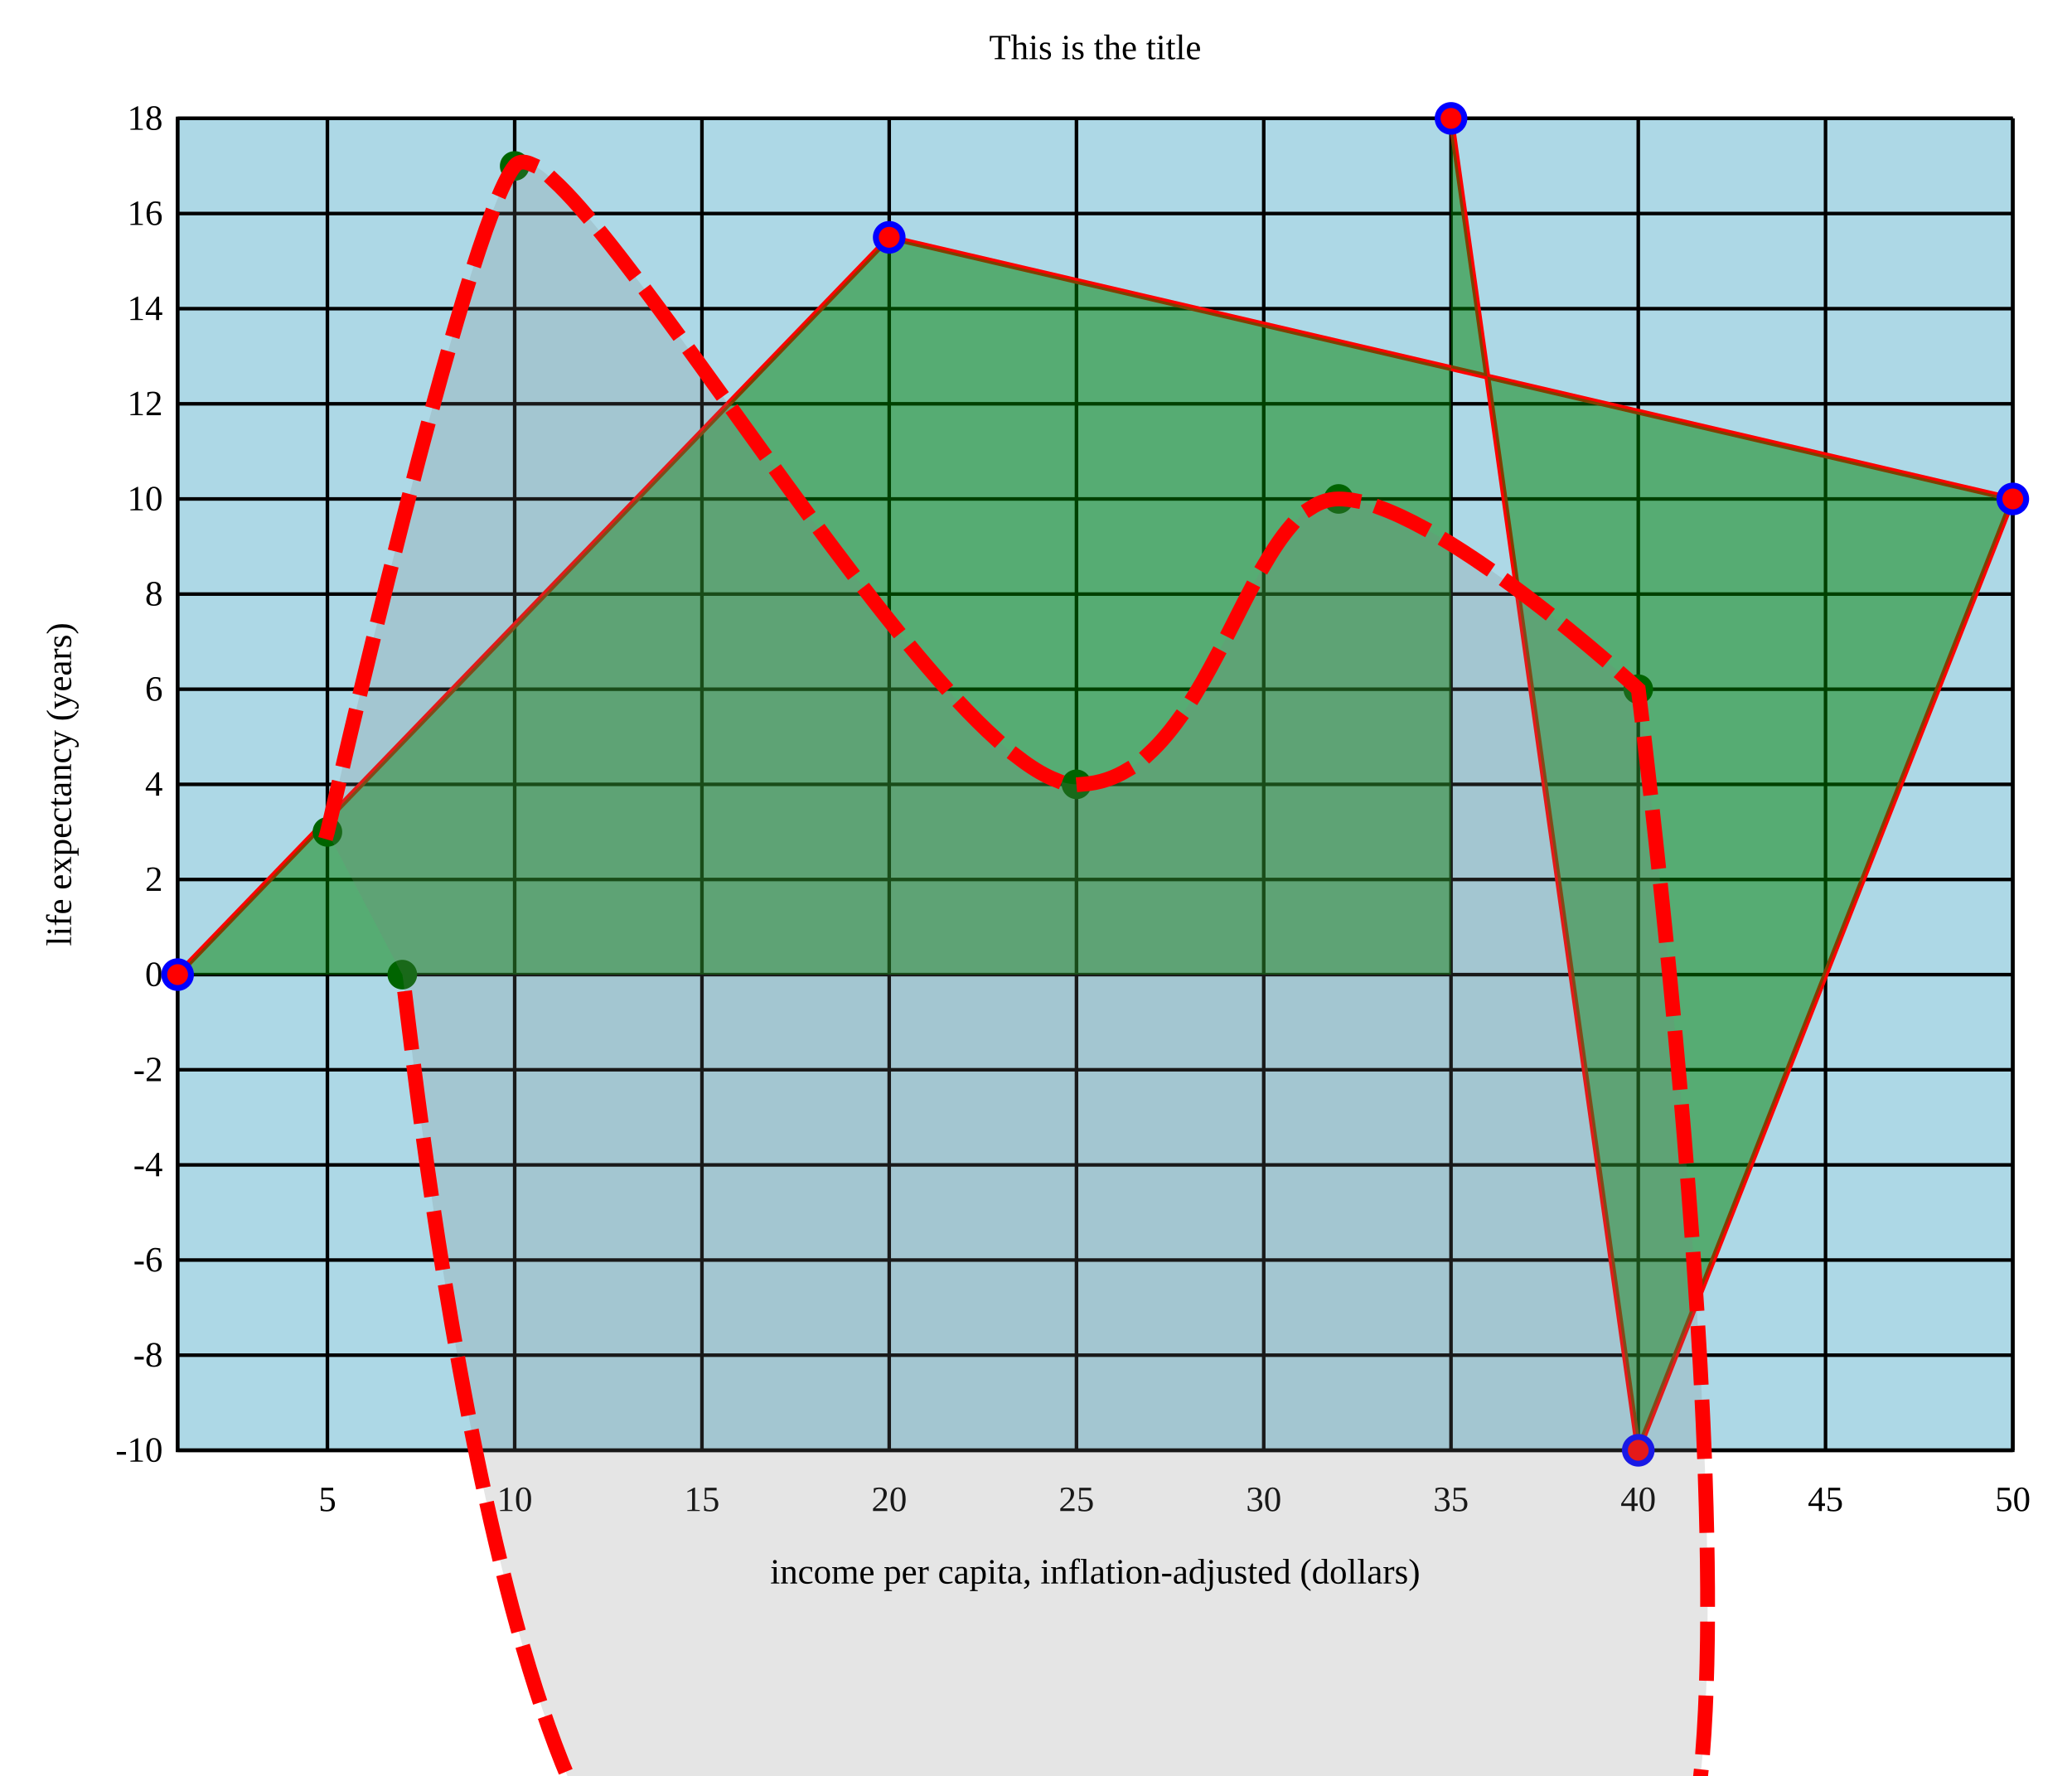
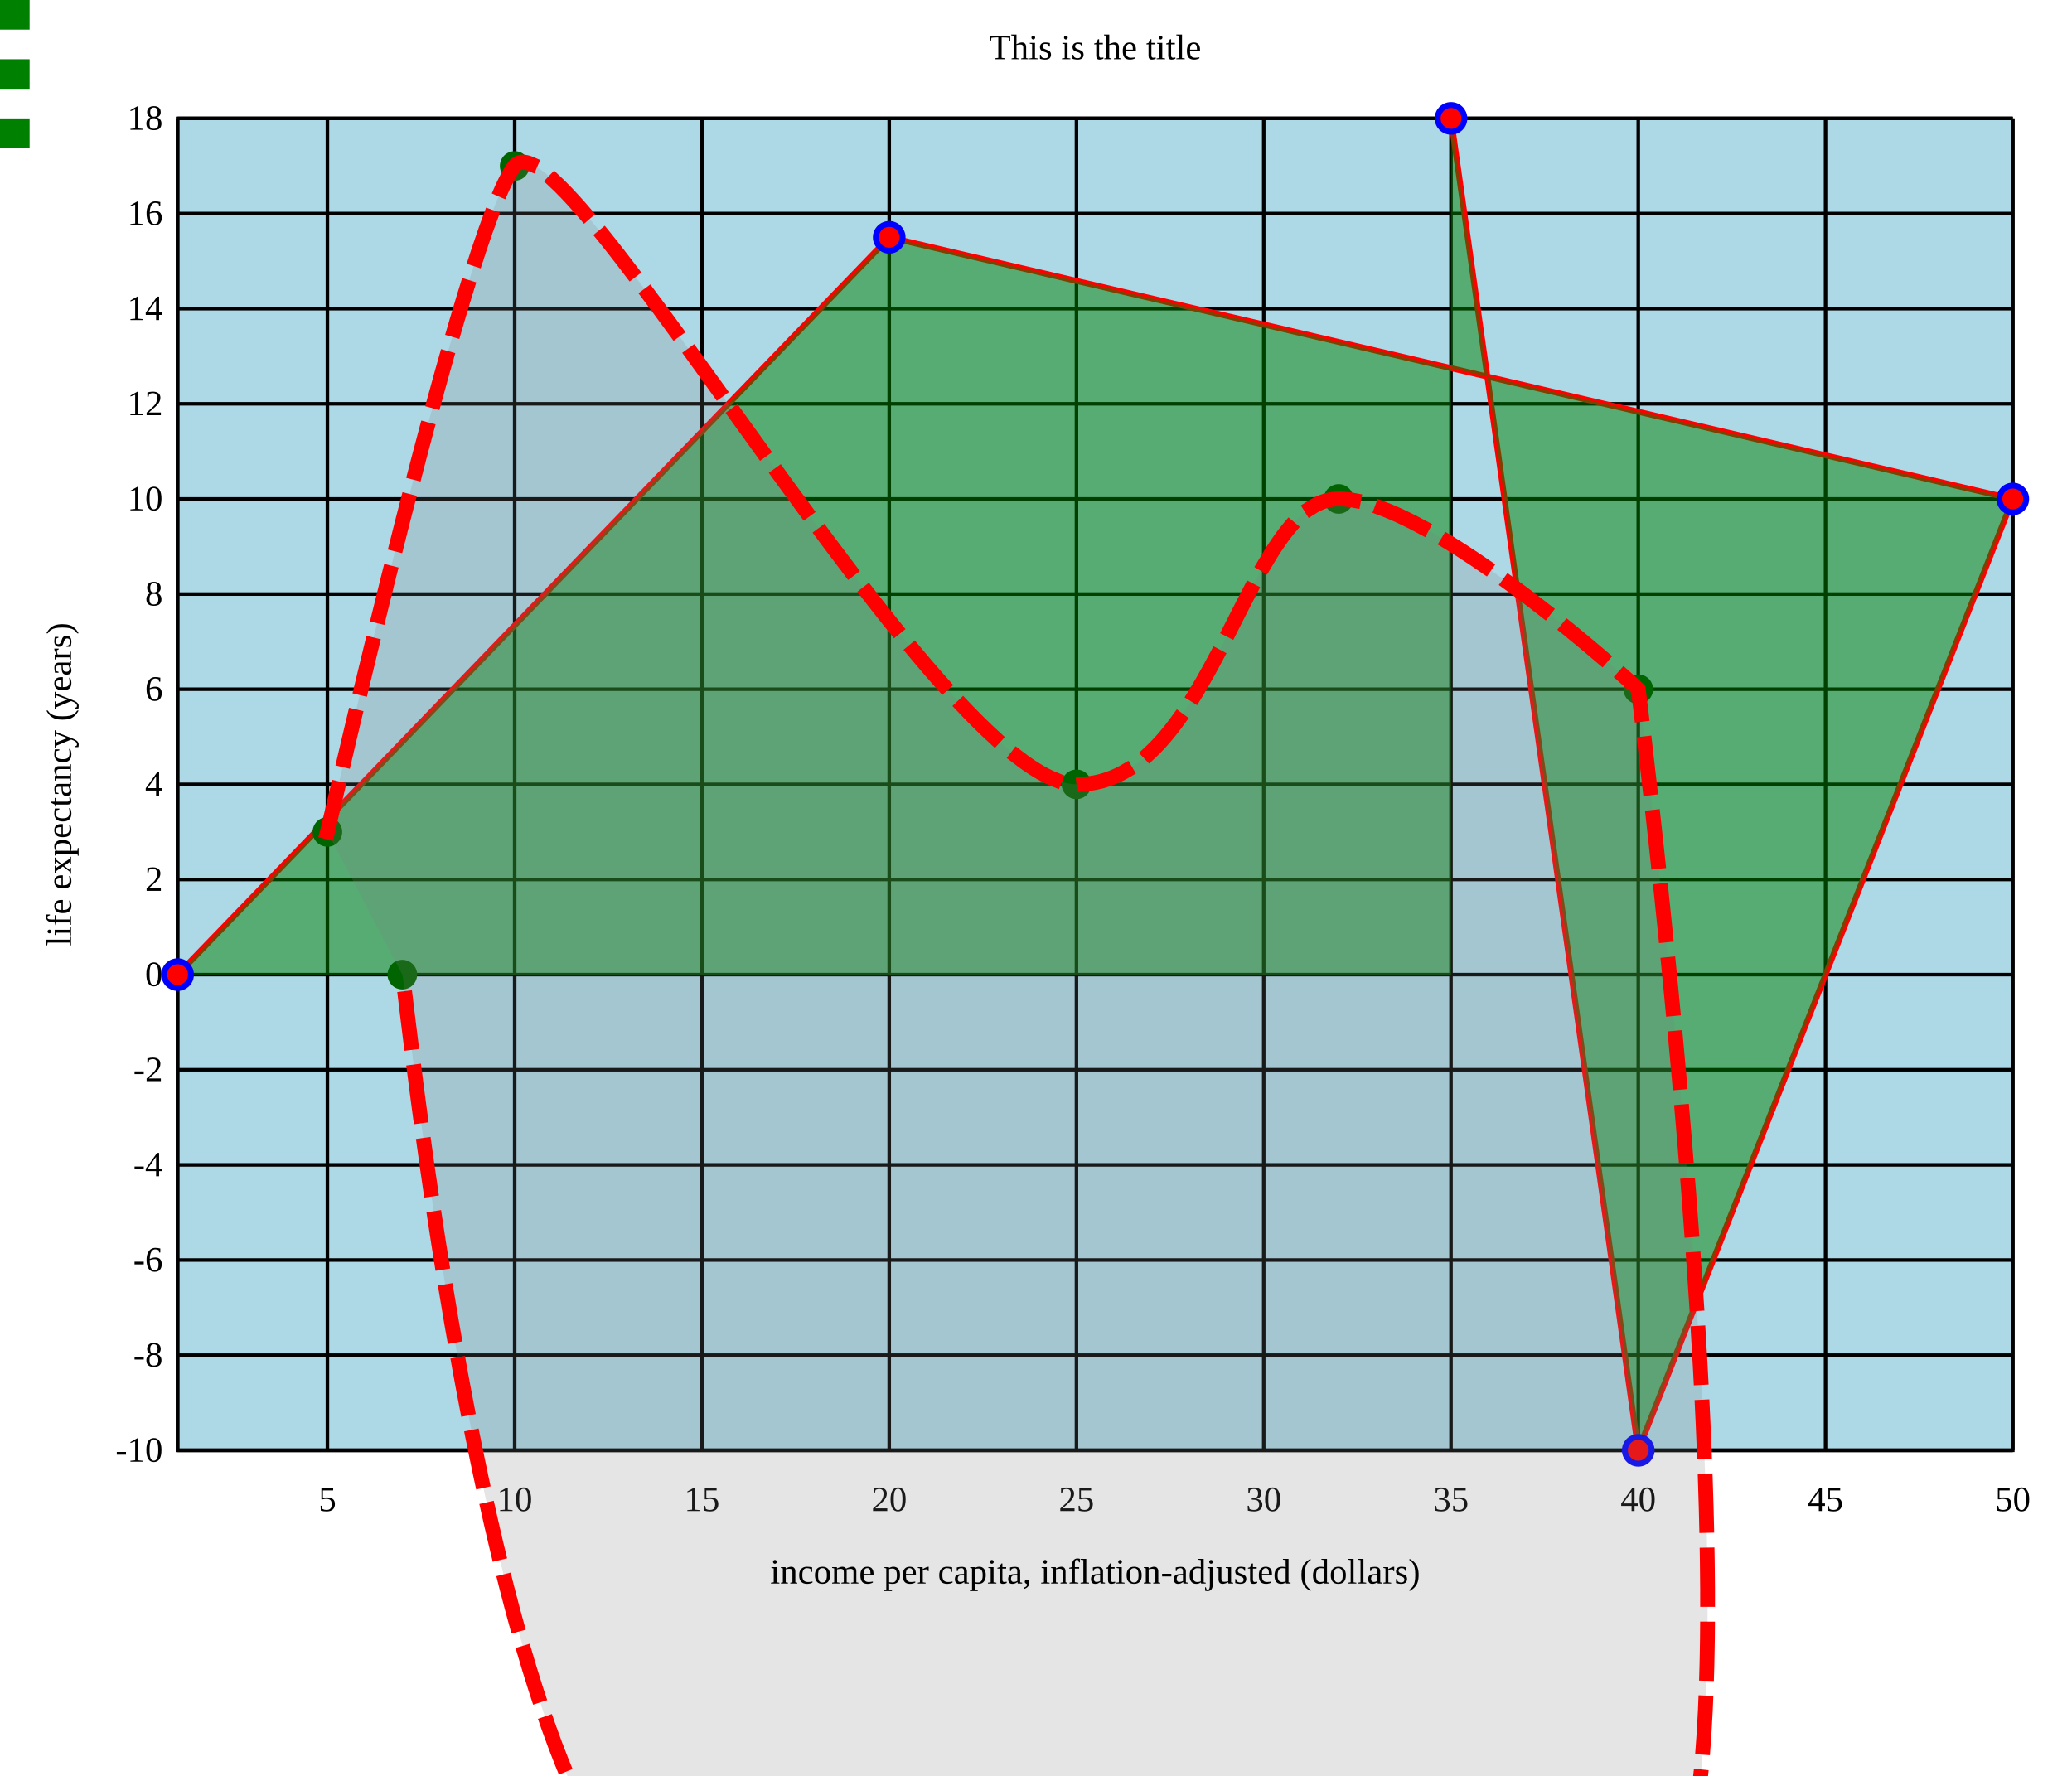
<svg xmlns="http://www.w3.org/2000/svg" id="svg" class="svg" width="700" height="600">
  <g id="page" width="700" height="700">
    <g id="graph" transform="translate(60,40)">
      <rect width="620" height="450" fill="lightblue" />
      <g id="xAxis" class="axis" transform="translate(0,450)">
        <g class="tick" transform="translate(50.61224,0)" style="opacity: 1;">
          <line y2="-450" x2="0" style="fill: none; stroke: #000000; stroke-width: 1.2px; font-style: normal; font-variant: normal; font-weight: normal; font-size: 10px; line-height: normal; font-family: sans-serif; shape-rendering: geometricprecision;" />
          <text dy=".71em" y="12" x="0" style="text-anchor: middle;">5</text>
        </g>
        <g class="tick" transform="translate(113.8776,0)" style="opacity: 1;">
          <line y2="-450" x2="0" style="fill: none; stroke: #000000; stroke-width: 1.2px; font-style: normal; font-variant: normal; font-weight: normal; font-size: 10px; line-height: normal; font-family: sans-serif; shape-rendering: geometricprecision;" />
          <text dy=".71em" y="12" x="0" style="text-anchor: middle;">10</text>
        </g>
        <g class="tick" transform="translate(177.1429,0)" style="opacity: 1;">
          <line y2="-450" x2="0" style="fill: none; stroke: #000000; stroke-width: 1.2px; font-style: normal; font-variant: normal; font-weight: normal; font-size: 10px; line-height: normal; font-family: sans-serif; shape-rendering: geometricprecision;" />
          <text dy=".71em" y="12" x="0" style="text-anchor: middle;">15</text>
        </g>
        <g class="tick" transform="translate(240.4082,0)" style="opacity: 1;">
          <line y2="-450" x2="0" style="fill: none; stroke: #000000; stroke-width: 1.2px; font-style: normal; font-variant: normal; font-weight: normal; font-size: 10px; line-height: normal; font-family: sans-serif; shape-rendering: geometricprecision;" />
          <text dy=".71em" y="12" x="0" style="text-anchor: middle;">20</text>
        </g>
        <g class="tick" transform="translate(303.6735,0)" style="opacity: 1;">
          <line y2="-450" x2="0" style="fill: none; stroke: #000000; stroke-width: 1.2px; font-style: normal; font-variant: normal; font-weight: normal; font-size: 10px; line-height: normal; font-family: sans-serif; shape-rendering: geometricprecision;" />
          <text dy=".71em" y="12" x="0" style="text-anchor: middle;">25</text>
        </g>
        <g class="tick" transform="translate(366.9388,0)" style="opacity: 1;">
          <line y2="-450" x2="0" style="fill: none; stroke: #000000; stroke-width: 1.2px; font-style: normal; font-variant: normal; font-weight: normal; font-size: 10px; line-height: normal; font-family: sans-serif; shape-rendering: geometricprecision;" />
          <text dy=".71em" y="12" x="0" style="text-anchor: middle;">30</text>
        </g>
        <g class="tick" transform="translate(430.2041,0)" style="opacity: 1;">
          <line y2="-450" x2="0" style="fill: none; stroke: #000000; stroke-width: 1.2px; font-style: normal; font-variant: normal; font-weight: normal; font-size: 10px; line-height: normal; font-family: sans-serif; shape-rendering: geometricprecision;" />
          <text dy=".71em" y="12" x="0" style="text-anchor: middle;">35</text>
        </g>
        <g class="tick" transform="translate(493.4694,0)" style="opacity: 1;">
          <line y2="-450" x2="0" style="fill: none; stroke: #000000; stroke-width: 1.2px; font-style: normal; font-variant: normal; font-weight: normal; font-size: 10px; line-height: normal; font-family: sans-serif; shape-rendering: geometricprecision;" />
          <text dy=".71em" y="12" x="0" style="text-anchor: middle;">40</text>
        </g>
        <g class="tick" transform="translate(556.7347,0)" style="opacity: 1;">
          <line y2="-450" x2="0" style="fill: none; stroke: #000000; stroke-width: 1.2px; font-style: normal; font-variant: normal; font-weight: normal; font-size: 10px; line-height: normal; font-family: sans-serif; shape-rendering: geometricprecision;" />
          <text dy=".71em" y="12" x="0" style="text-anchor: middle;">45</text>
        </g>
        <g class="tick" transform="translate(620,0)" style="opacity: 1;">
          <line y2="-450" x2="0" style="fill: none; stroke: #000000; stroke-width: 1.2px; font-style: normal; font-variant: normal; font-weight: normal; font-size: 10px; line-height: normal; font-family: sans-serif; shape-rendering: geometricprecision;" />
          <text dy=".71em" y="12" x="0" style="text-anchor: middle;">50</text>
        </g>
        <path class="domain" d="M0,-450V0H620V-450" style="fill: none; stroke: #000000; stroke-width: 1.2px; font-style: normal; font-variant: normal; font-weight: normal; font-size: 10px; line-height: normal; font-family: sans-serif; shape-rendering: geometricprecision;" />
      </g>
      <g id="yAxis" class="axis">
        <g class="tick" transform="translate(0,450)" style="opacity: 1;">
          <line x2="620" y2="0" style="fill: none; stroke: #000000; stroke-width: 1.2px; shape-rendering: geometricprecision;" />
          <text dy=".32em" x="-5" y="0" style="text-anchor: end;">-10</text>
        </g>
        <g class="tick" transform="translate(0,417.8571)" style="opacity: 1;">
          <line x2="620" y2="0" style="fill: none; stroke: #000000; stroke-width: 1.2px; shape-rendering: geometricprecision;" />
          <text dy=".32em" x="-5" y="0" style="text-anchor: end;">-8</text>
        </g>
        <g class="tick" transform="translate(0,385.7143)" style="opacity: 1;">
          <line x2="620" y2="0" style="fill: none; stroke: #000000; stroke-width: 1.2px; shape-rendering: geometricprecision;" />
          <text dy=".32em" x="-5" y="0" style="text-anchor: end;">-6</text>
        </g>
        <g class="tick" transform="translate(0,353.5714)" style="opacity: 1;">
          <line x2="620" y2="0" style="fill: none; stroke: #000000; stroke-width: 1.2px; shape-rendering: geometricprecision;" />
          <text dy=".32em" x="-5" y="0" style="text-anchor: end;">-4</text>
        </g>
        <g class="tick" transform="translate(0,321.4286)" style="opacity: 1;">
          <line x2="620" y2="0" style="fill: none; stroke: #000000; stroke-width: 1.2px; shape-rendering: geometricprecision;" />
          <text dy=".32em" x="-5" y="0" style="text-anchor: end;">-2</text>
        </g>
        <g class="tick" transform="translate(0,289.2857)" style="opacity: 1;">
          <line x2="620" y2="0" style="fill: none; stroke: #000000; stroke-width: 1.2px; shape-rendering: geometricprecision;" />
          <text dy=".32em" x="-5" y="0" style="text-anchor: end;">0</text>
        </g>
        <g class="tick" transform="translate(0,257.1429)" style="opacity: 1;">
          <line x2="620" y2="0" style="fill: none; stroke: #000000; stroke-width: 1.2px; shape-rendering: geometricprecision;" />
          <text dy=".32em" x="-5" y="0" style="text-anchor: end;">2</text>
        </g>
        <g class="tick" transform="translate(0,225)" style="opacity: 1;">
          <line x2="620" y2="0" style="fill: none; stroke: #000000; stroke-width: 1.2px; shape-rendering: geometricprecision;" />
          <text dy=".32em" x="-5" y="0" style="text-anchor: end;">4</text>
        </g>
        <g class="tick" transform="translate(0,192.8571)" style="opacity: 1;">
          <line x2="620" y2="0" style="fill: none; stroke: #000000; stroke-width: 1.2px; shape-rendering: geometricprecision;" />
          <text dy=".32em" x="-5" y="0" style="text-anchor: end;">6</text>
        </g>
        <g class="tick" transform="translate(0,160.7143)" style="opacity: 1;">
          <line x2="620" y2="0" style="fill: none; stroke: #000000; stroke-width: 1.2px; shape-rendering: geometricprecision;" />
          <text dy=".32em" x="-5" y="0" style="text-anchor: end;">8</text>
        </g>
        <g class="tick" transform="translate(0,128.5714)" style="opacity: 1;">
          <line x2="620" y2="0" style="fill: none; stroke: #000000; stroke-width: 1.2px; shape-rendering: geometricprecision;" />
          <text dy=".32em" x="-5" y="0" style="text-anchor: end;">10</text>
        </g>
        <g class="tick" transform="translate(0,96.42857)" style="opacity: 1;">
          <line x2="620" y2="0" style="fill: none; stroke: #000000; stroke-width: 1.2px; shape-rendering: geometricprecision;" />
          <text dy=".32em" x="-5" y="0" style="text-anchor: end;">12</text>
        </g>
        <g class="tick" transform="translate(0,64.28571)" style="opacity: 1;">
          <line x2="620" y2="0" style="fill: none; stroke: #000000; stroke-width: 1.2px; shape-rendering: geometricprecision;" />
          <text dy=".32em" x="-5" y="0" style="text-anchor: end;">14</text>
        </g>
        <g class="tick" transform="translate(0,32.14286)" style="opacity: 1;">
          <line x2="620" y2="0" style="fill: none; stroke: #000000; stroke-width: 1.2px; shape-rendering: geometricprecision;" />
          <text dy=".32em" x="-5" y="0" style="text-anchor: end;">16</text>
        </g>
        <g class="tick" transform="translate(0,0)" style="opacity: 1;">
          <line x2="620" y2="0" style="fill: none; stroke: #000000; stroke-width: 1.2px; shape-rendering: geometricprecision;" />
          <text dy=".32em" x="-5" y="0" style="text-anchor: end;">18</text>
        </g>
        <path class="domain" d="M620,0H0V450H620" style="fill: none; stroke: #000000; stroke-width: 1.2px; shape-rendering: geometricprecision;" />
      </g>
      <g id="xy" class="xy">
        <path id="line" d="M0,289.286L240.408,40.179L620,128.571L493.469,450L430.204,0" class="line" style="fill:none; stroke:red; stroke-width:2" />
        <path id="area" d="M0,289.286L240.408,40.179L620,128.571L493.469,450L430.204,0L430.204,289.286L493.469,289.286L620,289.286L240.408,289.286L0,289.286Z" class="area" style="fill:green;" opacity="0.5" />
        <g id="symbols" class="symbols">
          <path transform="translate(0.0,289.2857)" d="M0,4.514A4.514,4.514 0 1,1 0,-4.514A4.514,4.514 0 1,1 0,4.514Z" style="fill:red; stroke:blue; stroke-width:2" />
          <path transform="translate(240.4082,40.17857)" d="M0,4.514A4.514,4.514 0 1,1 0,-4.514A4.514,4.514 0 1,1 0,4.514Z" style="fill:red; stroke:blue; stroke-width:2" />
          <path transform="translate(620.0,128.5714)" d="M0,4.514A4.514,4.514 0 1,1 0,-4.514A4.514,4.514 0 1,1 0,4.514Z" style="fill:red; stroke:blue; stroke-width:2" />
          <path transform="translate(493.4694,450.0)" d="M0,4.514A4.514,4.514 0 1,1 0,-4.514A4.514,4.514 0 1,1 0,4.514Z" style="fill:red; stroke:blue; stroke-width:2" />
          <path transform="translate(430.2041,0.0)" d="M0,4.514A4.514,4.514 0 1,1 0,-4.514A4.514,4.514 0 1,1 0,4.514Z" style="fill:red; stroke:blue; stroke-width:2" />
        </g>
        <g>
          <circle cy="241.071" cx="50.612" r="5" fill="darkgreen" style="opacity: 1;" />
          <circle cy="16.071" cx="113.878" r="5" fill="darkgreen" style="opacity: 1;" />
          <circle cy="225" cx="303.673" r="5" fill="darkgreen" style="opacity: 1;" />
          <circle cy="128.571" cx="392.245" r="5" fill="darkgreen" style="opacity: 1;" />
          <circle cy="192.857" cx="493.469" r="5" fill="darkgreen" style="opacity: 1;" />
          <circle cy="610.714" cx="493.469" r="5" fill="darkgreen" style="opacity: 1;" />
          <circle cy="610.714" cx="177.143" r="5" fill="darkgreen" style="opacity: 1;" />
          <circle cy="289.286" cx="75.918" r="5" fill="darkgreen" style="opacity: 1;" />
        </g>
        <g class="Pippo-line-group">
          <path class="Agodemar-Test-Line" fill="gray" stroke="red" stroke-width="5" stroke-linecap="square" stroke-dasharray="15,10" d="M50.612,241.071C51.385,238.324,97.058,36.723,113.878,16.071S257.281,224.719,303.673,225S360.612,128.571,392.245,128.571S493.469,192.857,493.469,192.857S546.19,610.714,493.469,610.714S246.735,610.714,177.143,610.714S77.441,294.119,75.918,289.286" fill-opacity="0.2" />
        </g>
      </g>
    </g>
-     <rect>
-       <rect x="555" y="function(d, i){ return i *  20;}" width="10" height="10" />
-       <rect x="555" y="function(d, i){ return i *  20;}" width="10" height="10" />
-       <rect x="555" y="function(d, i){ return i *  20;}" width="10" height="10" />
-       <rect x="555" y="function(d, i){ return i *  20;}" width="10" height="10" />
-       <rect x="555" y="function(d, i){ return i *  20;}" width="10" height="10" />
-     </rect>
  </g>
  <text class="x label" text-anchor="middle" x="370" y="535">income per capita, inflation-adjusted (dollars)</text>
  <text class="y label" text-anchor="middle" x="-265" y="15" dy=".75em" transform="rotate(-90)">life expectancy (years)</text>
  <text class="title" text-anchor="middle" x="370" y="20">This is the title</text>
+   <g class="legend" x="555" y="25" height="100" width="100">
+     <rect y="0" width="10" height="10" style="fill: #008000;" />
+     <rect y="20" width="10" height="10" style="fill: #008000;" />
+     <rect y="40" width="10" height="10" style="fill: #008000;" />
+   </g>
</svg>
